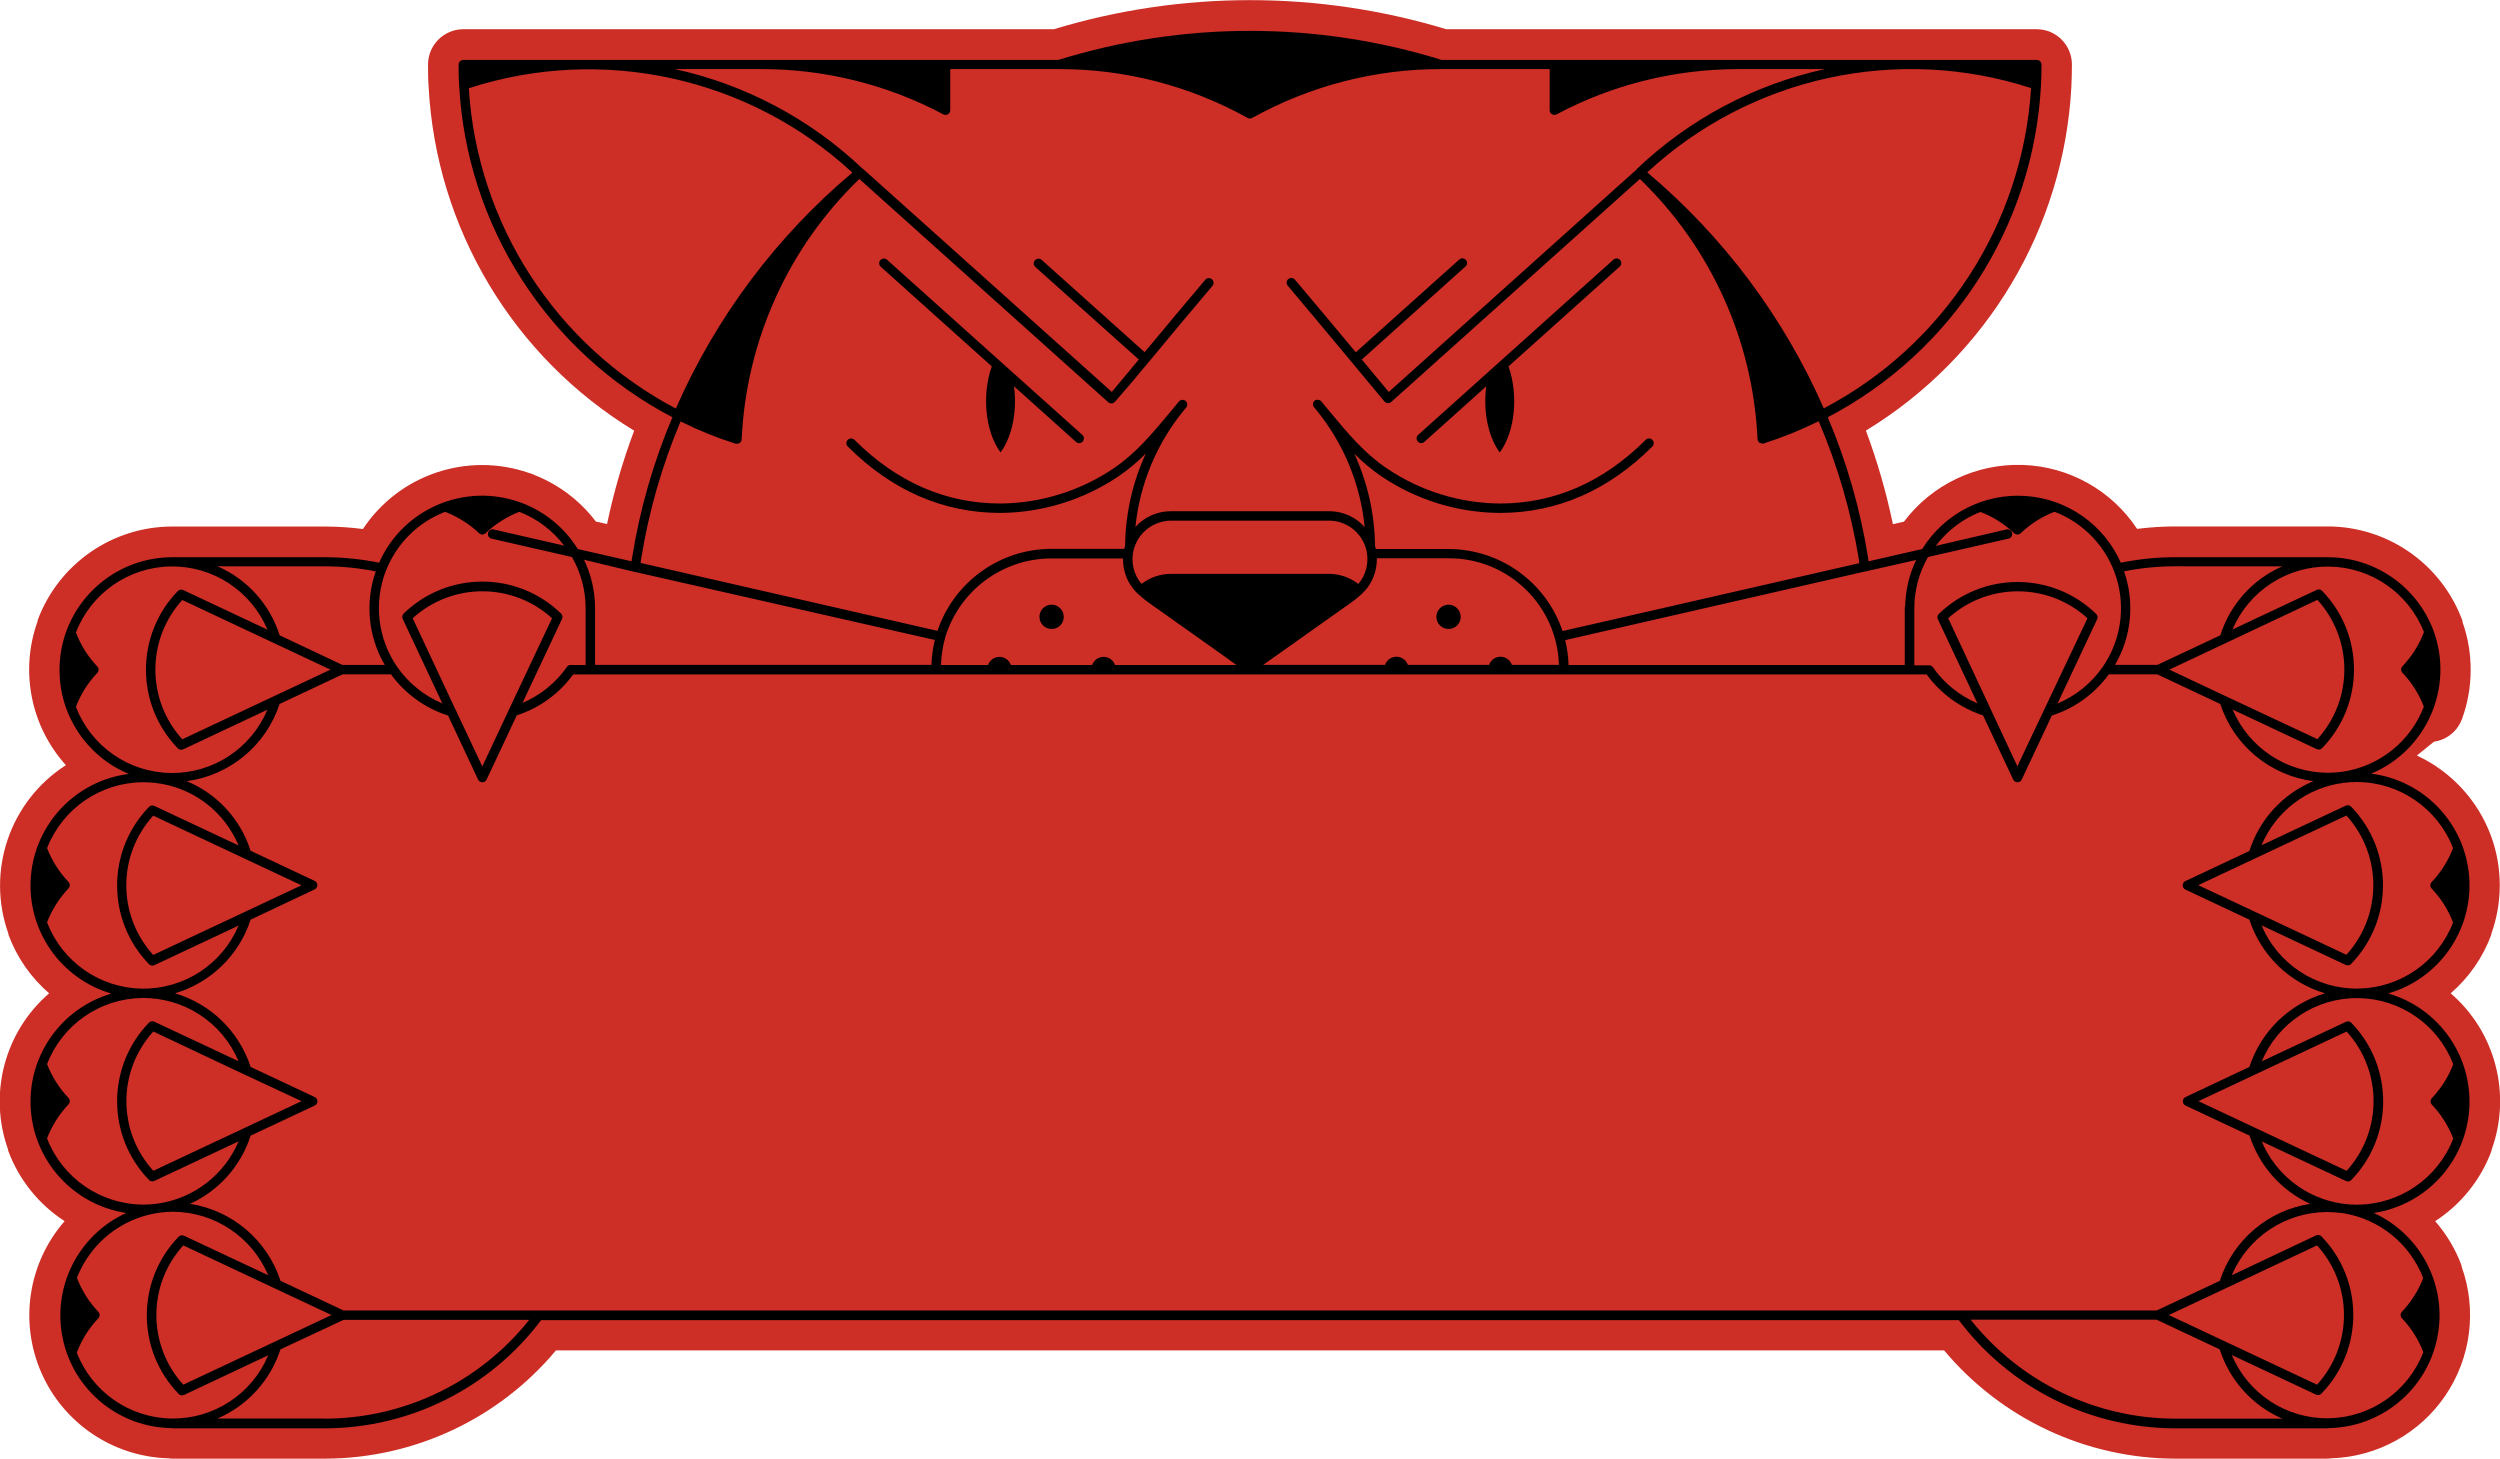
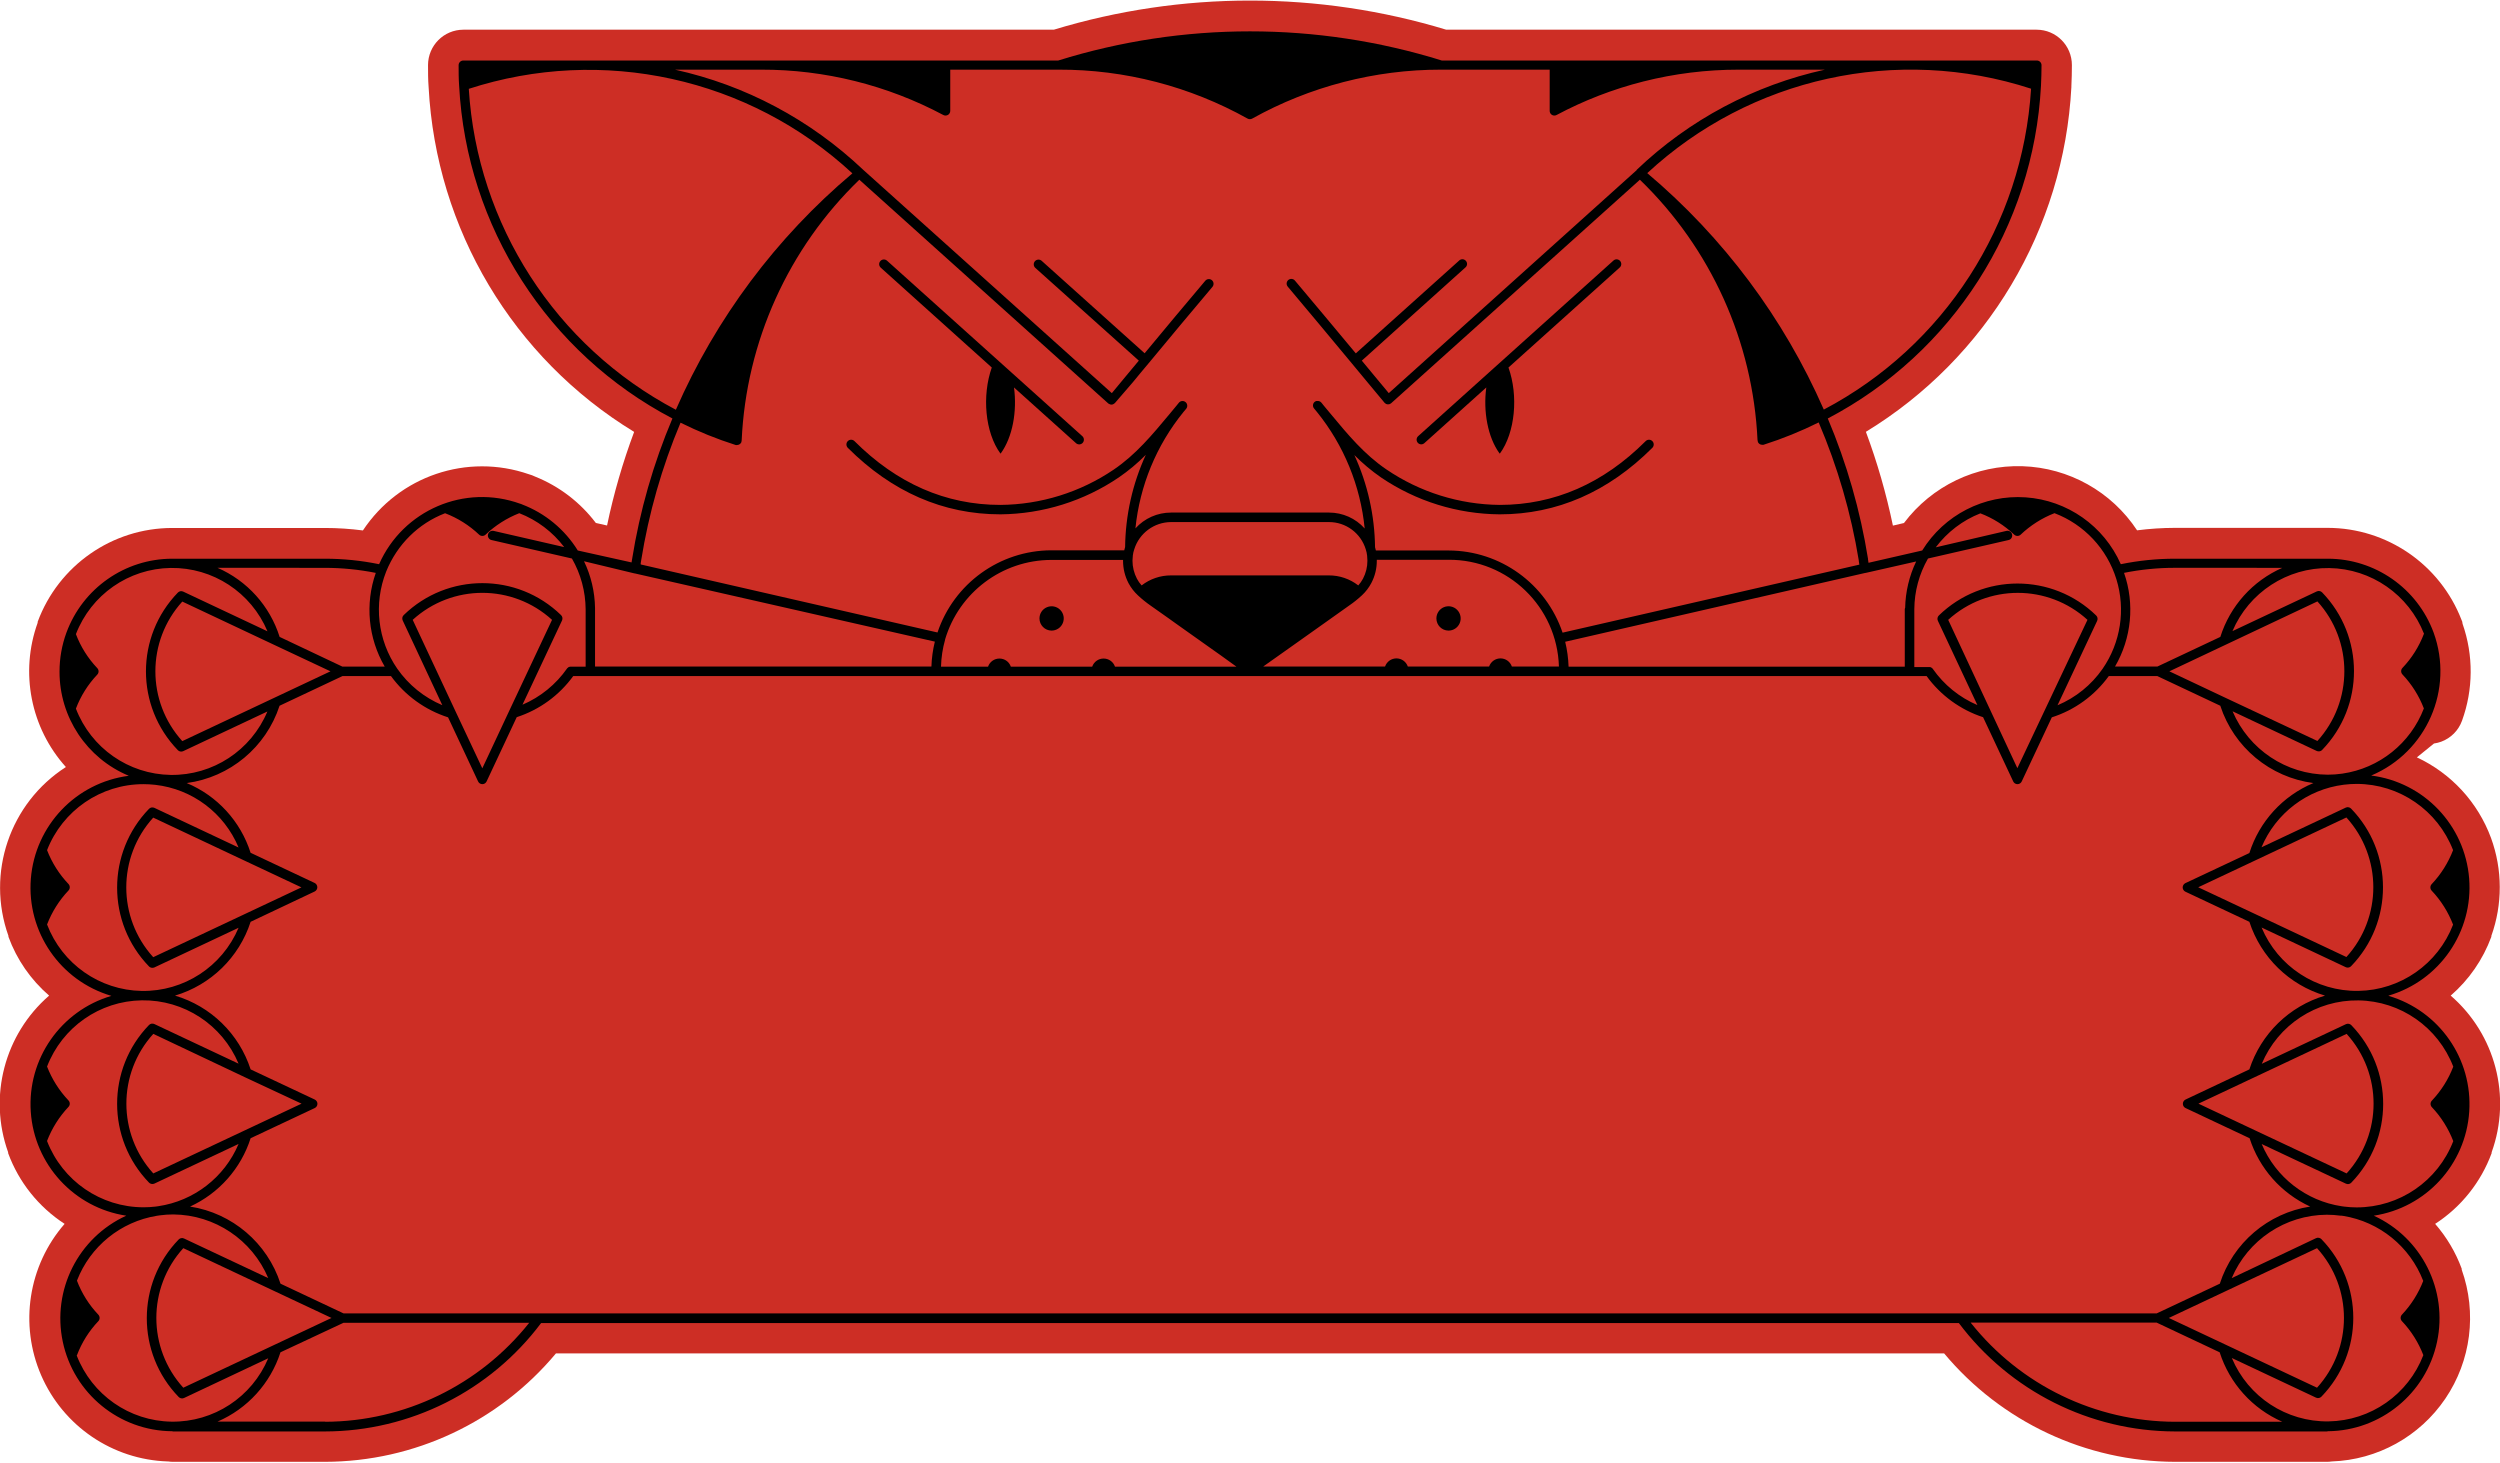
- <svg xmlns="http://www.w3.org/2000/svg" id="Capa_1" data-name="Capa 1" viewBox="0 0 531.26 309.97">
-   <defs>
-     <style>.cls-1{fill:#cd2e25;}</style>
-   </defs>
-   <path class="cls-1" d="M35.75,309.89a7.17,7.17,0,0,0,1,.08H69.07a64.17,64.17,0,0,0,49.07-23h295a64.23,64.23,0,0,0,49.08,23h32.27a7.17,7.17,0,0,0,1-.08,30.44,30.44,0,0,0,27.63-40.68s0-.08,0-.13l0-.07a30.46,30.46,0,0,0-5.64-9.51,30.39,30.39,0,0,0,12-15l0-.09,0-.09a30.31,30.31,0,0,0-8.7-33.24,30.31,30.31,0,0,0,8.64-12.48l0-.09,0-.09a30.51,30.51,0,0,0-.06-20.76,30.55,30.55,0,0,0-15.77-17.11l3.64-2.94a8.35,8.35,0,0,0,1.53-.38,7.46,7.46,0,0,0,4.43-4.45l0,0a30.55,30.55,0,0,0,.12-20.55.78.78,0,0,0,0-.14.88.88,0,0,0-.05-.15l0-.1c0-.07-.06-.13-.08-.2l-.09-.22a30.55,30.55,0,0,0-28.43-19.55H462.19a65.67,65.67,0,0,0-8.05.52,30.35,30.35,0,0,0-49.54-1.54l-2.35.54a136.36,136.36,0,0,0-5.74-19.89,91.22,91.22,0,0,0,43.67-73.11,1.41,1.41,0,0,0,0-.2h0c.07-1.55.11-3,.11-4.48a7.5,7.5,0,0,0-7.5-7.5H307.33a143.74,143.74,0,0,0-83.39,0H98.46a7.51,7.51,0,0,0-7.5,7.5c0,1.51,0,3.09.12,4.7a91.21,91.21,0,0,0,43.68,73.11A135.31,135.31,0,0,0,129,111.37l-2.38-.54A30.3,30.3,0,0,0,113.72,101a7.82,7.82,0,0,0-1.35-.51,30.39,30.39,0,0,0-35.25,11.93,63.76,63.76,0,0,0-8.05-.53H36.6A30.53,30.53,0,0,0,8,131.8l0,.07L8,132a30.31,30.31,0,0,0,6,30.6A30.4,30.4,0,0,0,1.79,198.42l0,.09,0,.09a30.24,30.24,0,0,0,8.65,12.48,30.37,30.37,0,0,0-8.71,33.24l0,.09,0,.09a30.42,30.42,0,0,0,12,15,30.41,30.41,0,0,0,21.92,50.39Z" />
-   <path d="M307.8,133.66a2.58,2.58,0,1,0-2.56-2.58A2.58,2.58,0,0,0,307.8,133.66Z" />
-   <path d="M223.46,133.66a2.58,2.58,0,1,0-2.57-2.58A2.58,2.58,0,0,0,223.46,133.66Z" />
-   <path d="M302,94.16a1,1,0,0,0,.67-.25l13.17-11.82c-.68,5.07.3,10.54,2.82,14h.09c3.24-4.46,3.94-12.25,1.81-18.23l23.56-21.14a1,1,0,1,0-1.33-1.48L301.36,92.42a1,1,0,0,0-.07,1.41A1,1,0,0,0,302,94.16Z" />
-   <path d="M210.76,77.86c-2.12,6-1.43,13.77,1.82,18.23h.08c2.52-3.46,3.5-8.93,2.82-14l13.18,11.82A1,1,0,0,0,230,92.42L188.54,55.24a1,1,0,1,0-1.34,1.48Z" />
-   <path d="M507.59,211.08a23.92,23.92,0,0,0-3.7-46.68,24,24,0,0,0,13.26-30.33h0s0,0,0,0h0a24,24,0,0,0-22.48-15.66H462.19a57.63,57.63,0,0,0-11.51,1.17,23.91,23.91,0,0,0-42.2-2.91l-11.41,2.61-.11-.74,0-.11a128.46,128.46,0,0,0-8.55-29.76,84.71,84.71,0,0,0,45.31-70.56c.07-1.53.11-3,.11-4.37a1,1,0,0,0-1-1H306.38a137.44,137.44,0,0,0-81.5,0H98.46a1,1,0,0,0-1,1c0,1.41,0,2.88.11,4.37a84.7,84.7,0,0,0,45.32,70.56,128.67,128.67,0,0,0-8.57,29.86l-.11.67a.22.22,0,0,1,0,.08l-11.43-2.61a24,24,0,0,0-11.88-9.79,1,1,0,0,0-.34-.12,23.92,23.92,0,0,0-30,12.82,57.63,57.63,0,0,0-11.51-1.17H36.6a24,24,0,0,0-22.49,15.7,23.74,23.74,0,0,0-1.46,8.25,23.88,23.88,0,0,0,14.72,22.1,23.92,23.92,0,0,0-3.7,46.68,23.93,23.93,0,0,0,3.16,46.62,23.94,23.94,0,0,0,9.71,45.72,1,1,0,0,0,.25.05H69.07a57.63,57.63,0,0,0,45.92-23H416.26a57.68,57.68,0,0,0,45.93,23h32.27a1,1,0,0,0,.25-.05,23.95,23.95,0,0,0,9.73-45.72,23.93,23.93,0,0,0,3.15-46.62Zm13.7-30.85a21.88,21.88,0,0,1-4.55,7.21,1,1,0,0,0,0,1.38,22,22,0,0,1,4.55,7.21,21.94,21.94,0,0,1-40.7.61l17.88,8.41a1.11,1.11,0,0,0,.43.09,1,1,0,0,0,.72-.3,24,24,0,0,0,0-33.42,1,1,0,0,0-1.15-.21l-17.89,8.41a21.94,21.94,0,0,1,17.49-13.27,22.4,22.4,0,0,1,2.74-.17A22,22,0,0,1,521.29,180.23Zm-42,59.47h0L467.18,234l31.49-14.8a22,22,0,0,1,0,29.6Zm-14.84-6.58a1,1,0,0,0,0,1.82l13.6,6.39a24,24,0,0,0,12.87,14.49,24.06,24.06,0,0,0-19.2,16.36l-13.41,6.3H73l-13.39-6.3a24.12,24.12,0,0,0-19.22-16.36,24,24,0,0,0,12.87-14.49l13.61-6.39a1,1,0,0,0,0-1.82l-13.61-6.39a24.1,24.1,0,0,0-16.07-15.65,24.1,24.1,0,0,0,16.07-15.65L66.86,189a1,1,0,0,0,.57-.91,1,1,0,0,0-.57-.9l-13.61-6.4A23.83,23.83,0,0,0,39.68,166,24.14,24.14,0,0,0,59.41,149.6l13.39-6.3H83.08a24.13,24.13,0,0,0,12.14,8.76l6.37,13.59a1,1,0,0,0,1.82,0l6.4-13.63a24,24,0,0,0,12-8.71h287.6a24.11,24.11,0,0,0,12,8.72l6.4,13.62a1,1,0,0,0,1.82,0l6.39-13.59a24,24,0,0,0,12.11-8.76h10.29l13.4,6.3A24.1,24.1,0,0,0,491.6,166,23.94,23.94,0,0,0,478,180.84l-13.6,6.39a1,1,0,0,0-.57.9,1,1,0,0,0,.58.91L478,195.43a24.13,24.13,0,0,0,16.08,15.65A24.13,24.13,0,0,0,478,226.73Zm8.5,52-12.07-5.67,31.5-14.8a22,22,0,0,1,0,29.6Zm-434,9.13a22,22,0,0,1,0-29.6l19.44,9.14h0l12.06,5.66ZM52,228.37,64.08,234l-31.5,14.8a22,22,0,0,1,0-29.6Zm0-45.9h0l12.06,5.66-31.5,14.8a22,22,0,0,1,0-29.6Zm6-45.91h0l12.23,5.74L38.74,157.1a22,22,0,0,1,0-29.6Zm50.16,14.23-5.67,12.08-5.65-12a.75.75,0,0,0-.07-.12L87.7,131.38a22,22,0,0,1,29.61,0Zm92.67-15.23a23.6,23.6,0,0,1,22.55-16.89h15.27c0,.06,0,.13,0,.19a10.21,10.21,0,0,0,1.17,4.75,10,10,0,0,0,2,2.59,24.12,24.12,0,0,0,2.74,2.19l3.78,2.67,1.58,1.13c2.23,1.57,4.45,3.14,6.68,4.73l2.61,1.85.12.08,3.41,2.46H236.94a2.56,2.56,0,0,0-4.84,0H214.81a2.56,2.56,0,0,0-4.84,0h-10A23.61,23.61,0,0,1,200.84,135.56Zm48-24.92h33.57a8.16,8.16,0,0,1,7.83,5.78,6.87,6.87,0,0,1,.29,1.34,0,0,0,0,0,0,0c0,.35.06.71.06,1.07a8.12,8.12,0,0,1-.94,3.82,7.26,7.26,0,0,1-1,1.43,10.16,10.16,0,0,0-6.25-2.13H248.85a10.16,10.16,0,0,0-6.25,2.13,7,7,0,0,1-1-1.43,8.24,8.24,0,0,1-.94-3.82,7.67,7.67,0,0,1,.07-1s0,0,0-.06a6.14,6.14,0,0,1,.3-1.35A8.23,8.23,0,0,1,248.85,110.64Zm59,8a23.35,23.35,0,0,1,23.45,22.64h-10a2.56,2.56,0,0,0-4.84,0H299.17a2.56,2.56,0,0,0-4.84,0H268.44c.12-.09.24-.18.37-.26,1.7-1.22,3.41-2.42,5.13-3.63l.72-.51,6.66-4.72,5.36-3.8a23.06,23.06,0,0,0,2.73-2.18,9.73,9.73,0,0,0,2-2.6,10.09,10.09,0,0,0,1.17-4.75v-.19Zm120.87,44.2L414,131.38a22,22,0,0,1,29.6,0Zm63.76-35.37a22,22,0,0,1,0,29.6L473.09,148h0L461,142.3Zm-13.27,66.29-12.06-5.66,31.49-14.8a22,22,0,0,1,0,29.6Zm35.89-59.39a21.66,21.66,0,0,1-4.55,7.21,1,1,0,0,0,0,1.38,22,22,0,0,1,4.55,7.21A21.91,21.91,0,0,1,497.76,164a21.68,21.68,0,0,1-3.11.22,22.1,22.1,0,0,1-20.22-13.44l17.88,8.41a1.11,1.11,0,0,0,.43.09,1,1,0,0,0,.72-.3,24,24,0,0,0,0-33.42,1,1,0,0,0-1.14-.21l-17.91,8.42a22,22,0,0,1,40.72.6ZM485,120.35A23.85,23.85,0,0,0,471.83,135l-13.38,6.29h-9a23.87,23.87,0,0,0,1.92-19.88,55.58,55.58,0,0,1,10.78-1.07Zm-64.18-11.57a21.62,21.62,0,0,1,7.2,4.53,1,1,0,0,0,1.38,0,22.11,22.11,0,0,1,7.19-4.56,21.95,21.95,0,0,1,10.23,33l0,0a22,22,0,0,1-9.59,7.75l8.42-17.9a1,1,0,0,0-.21-1.15,24,24,0,0,0-33.42,0,1,1,0,0,0-.21,1.15l8.4,17.86a22.2,22.2,0,0,1-9.49-7.7s0,0-.06-.06a.67.67,0,0,0-.15-.14.65.65,0,0,0-.15-.1l-.18-.07a.65.65,0,0,0-.19,0l-.09,0H406.8V129.44a1.42,1.42,0,0,0,0-.2v-.12a21.91,21.91,0,0,1,2.91-10.75l17.11-3.91a1,1,0,0,0,.76-1.2,1,1,0,0,0-1.2-.75L411.36,116A21.93,21.93,0,0,1,420.86,108.78Zm-16,20.09a1,1,0,0,0-.05.25v12.19H333.33a26.11,26.11,0,0,0-.72-5.28l63.77-14.6h.07L407.19,119A24,24,0,0,0,404.85,128.87Zm-17.26-42.1a138.09,138.09,0,0,0-37.51-50.14,82.54,82.54,0,0,1,81.56-17.91A82.69,82.69,0,0,1,387.59,86.77Zm-288-68a82.56,82.56,0,0,1,81.57,17.91,137.92,137.92,0,0,0-37.51,50.14A82.71,82.71,0,0,1,99.62,18.72Zm36.57,100.75.11-.68a126.84,126.84,0,0,1,8.38-29.28,81.59,81.59,0,0,0,11.72,4.74.79.79,0,0,0,.3,0,1,1,0,0,0,.91-.62l0,0s0,0,0-.05a.19.19,0,0,0,0-.08.6.6,0,0,0,.06-.23,82.07,82.07,0,0,1,25-55.29l52.92,47.47a0,0,0,0,1,0,0h0a.78.78,0,0,0,.2.11.33.33,0,0,0,.1.06,1,1,0,0,0,.34.06h0a1,1,0,0,0,.41-.09,1.25,1.25,0,0,0,.12-.08.89.89,0,0,0,.22-.16,0,0,0,0,1,0,0,0,0,0,0,0,0,0L240.72,81c1-1.24,2.17-2.61,3.38-4.06h0c4.38-5.28,9.64-11.58,13.55-16.19a1,1,0,0,0-1.53-1.29c-3.71,4.37-8.64,10.28-12.88,15.38L221.37,55.24A1,1,0,1,0,220,56.72L242,76.4l-2.79,3.35-2.94,3.54L183.42,35.91a.64.64,0,0,0-.14-.08,84.12,84.12,0,0,0-39.85-21.15h18.32a82.21,82.21,0,0,1,38.71,9.62,1,1,0,0,0,.47.12,1.07,1.07,0,0,0,.52-.14,1,1,0,0,0,.48-.86V14.68H225a82.11,82.11,0,0,1,40.11,10.38,1,1,0,0,0,.5.13,1,1,0,0,0,.49-.13,82.54,82.54,0,0,1,40.1-10.38h23.11v8.74a1,1,0,0,0,1,1,1,1,0,0,0,.47-.12,81.84,81.84,0,0,1,18.44-7.11,83,83,0,0,1,20.27-2.51h18.32a84.06,84.06,0,0,0-40,21.25l0,0h0a0,0,0,0,1,0,0l0,0,0,.06L295.12,83.29l-2.95-3.54-2.78-3.35,21.93-19.68A1,1,0,1,0,310,55.24L288.11,74.86c-4.25-5.1-9.18-11-12.89-15.38a1,1,0,1,0-1.52,1.29c3.9,4.61,9.16,10.92,13.55,16.19h0c1.21,1.45,2.35,2.82,3.37,4.06l3.61,4.33h0s0,0,0,0a1.06,1.06,0,0,0,.21.16,1.25,1.25,0,0,1,.12.08,1,1,0,0,0,.41.09h0a1,1,0,0,0,.34-.06.6.6,0,0,0,.11-.06.93.93,0,0,0,.19-.11h0l52.87-47.42a82,82,0,0,1,25,55.24.86.86,0,0,0,.06.23.19.19,0,0,0,0,.08s0,0,0,.05l0,0a1,1,0,0,0,.91.62.79.79,0,0,0,.3,0,83.42,83.42,0,0,0,11.73-4.74A126.35,126.35,0,0,1,395,118.79l0,.1.12.78L332.05,134.1a25.62,25.62,0,0,0-24.17-17.43h-15.5q-.08-.35-.18-.69a48.3,48.3,0,0,0-4.39-19.55,39.76,39.76,0,0,0,5.69,4.76A45.57,45.57,0,0,0,318.69,109c12.15,0,23.06-4.75,32.44-14.11a1,1,0,0,0-1.42-1.42c-9,9-19.42,13.53-31,13.53a43.55,43.55,0,0,1-24.07-7.51c-4.7-3.18-8.17-7.35-11.85-11.77l-1.4-1.68,0,0c-.15-.2-.32-.4-.48-.6l-.11-.13a1,1,0,0,0-.71-.35,1,1,0,0,0-.29,0h-.06a1,1,0,0,0-.39.2,1,1,0,0,0-.09,1.41c.2.23.4.46.59.71h0A46.49,46.49,0,0,1,290,112a10.13,10.13,0,0,0-7.57-3.37H248.85a10.17,10.17,0,0,0-7.57,3.35,46.52,46.52,0,0,1,10.19-24.66h0c.18-.23.38-.46.58-.69a1,1,0,0,0-.09-1.41,1,1,0,0,0-.73-.25,1,1,0,0,0-.7.34c-.23.27-.45.53-.61.75h0l-1.38,1.66c-3.69,4.43-7.18,8.62-11.88,11.8A43.55,43.55,0,0,1,212.58,107c-11.6,0-22-4.55-31-13.53a1,1,0,1,0-1.42,1.42c9.38,9.36,20.29,14.11,32.44,14.11a45.57,45.57,0,0,0,25.19-7.85,39.91,39.91,0,0,0,5.7-4.77,48.19,48.19,0,0,0-4.4,19.56c-.07.22-.13.45-.19.69H223.39a25.6,25.6,0,0,0-24.17,17.43l-63.07-14.43A1.42,1.42,0,0,1,136.19,119.47Zm-1.34,2h.05L198.66,136a25.62,25.62,0,0,0-.73,5.28H126.45V129.12a1,1,0,0,0,0-.25,23.89,23.89,0,0,0-2.34-9.92ZM94.58,108.77a21.77,21.77,0,0,1,7.23,4.54,1,1,0,0,0,1.38,0,22,22,0,0,1,7.16-4.55,21.93,21.93,0,0,1,9.54,7.19l-15-3.44a1,1,0,0,0-1.19.75,1,1,0,0,0,.75,1.2l17.09,3.91a21.88,21.88,0,0,1,2.91,10.75v.12a1.42,1.42,0,0,0,0,.2v11.87h-3.12l-.09,0a.65.65,0,0,0-.19,0l-.18.07a.65.65,0,0,0-.15.1.67.67,0,0,0-.15.14l-.06.06a22.12,22.12,0,0,1-9.48,7.7l8.4-17.86a1,1,0,0,0-.21-1.15,24,24,0,0,0-33.43,0,1,1,0,0,0-.21,1.15L94,149.48a22.14,22.14,0,0,1-9.59-7.75,22,22,0,0,1-2.35-20.59.67.67,0,0,0,.06-.12A21.91,21.91,0,0,1,94.58,108.77ZM69.07,120.35a55.66,55.66,0,0,1,10.78,1.07,23.8,23.8,0,0,0,1.91,19.88h-9L59.42,135a23.81,23.81,0,0,0-13.2-14.66ZM16.13,150.21A21.61,21.61,0,0,1,20.67,143a1,1,0,0,0,0-1.38,21.63,21.63,0,0,1-4.54-7.21,21.95,21.95,0,0,1,40.71-.6l-17.9-8.42a1,1,0,0,0-1.15.21,24,24,0,0,0,0,33.42,1,1,0,0,0,.72.3,1.07,1.07,0,0,0,.43-.09l17.88-8.41a21.93,21.93,0,0,1-40.69-.6ZM10,196a22,22,0,0,1,4.55-7.21,1,1,0,0,0,0-1.38A21.88,21.88,0,0,1,10,180.23a22,22,0,0,1,20.48-14,22.71,22.71,0,0,1,2.5.14,21.85,21.85,0,0,1,17.72,13.3l-17.89-8.41a1,1,0,0,0-1.15.21,24,24,0,0,0,0,33.42,1,1,0,0,0,.72.3,1.07,1.07,0,0,0,.43-.09l17.89-8.41A21.94,21.94,0,0,1,10,196Zm0,45.9a22,22,0,0,1,4.55-7.21,1,1,0,0,0,0-1.38A21.88,21.88,0,0,1,10,226.13a21.94,21.94,0,0,1,40.7-.61l-17.89-8.4a1,1,0,0,0-1.15.2,24,24,0,0,0,0,33.42,1,1,0,0,0,.72.3,1.07,1.07,0,0,0,.43-.09l17.89-8.41a22,22,0,0,1-17.08,13.21l-.56.08a21.2,21.2,0,0,1-2.58.15A22,22,0,0,1,10,241.93Zm6.35,45.46a21.67,21.67,0,0,1,4.54-7.22,1,1,0,0,0,0-1.38,21.51,21.51,0,0,1-4.54-7.22,22,22,0,0,1,17-13.76,4.77,4.77,0,0,0,.6-.09,21.54,21.54,0,0,1,2.88-.19A22.1,22.1,0,0,1,57,271l-17.89-8.4a1,1,0,0,0-1.14.2,24,24,0,0,0,0,33.42,1,1,0,0,0,1.14.21L57,288a21.94,21.94,0,0,1-40.7-.6Zm52.75,14.08H46.22a24.05,24.05,0,0,0,13.38-14.7L73,280.48h39.46A55.63,55.63,0,0,1,69.07,301.47Zm349.73-21h39.46l13.4,6.3A24.06,24.06,0,0,0,485,301.47H462.19A55.68,55.68,0,0,1,418.8,280.48Zm96.14-8.9a22,22,0,0,1-4.55,7.21,1,1,0,0,0,0,1.38,22,22,0,0,1,4.55,7.21,21.94,21.94,0,0,1-40.7.61l17.9,8.41a1,1,0,0,0,1.14-.21,24,24,0,0,0,0-33.42,1,1,0,0,0-1.14-.2L474.25,271a22.1,22.1,0,0,1,20.21-13.44,21.22,21.22,0,0,1,2.93.2l.2,0,.37.05A22,22,0,0,1,514.94,271.58ZM500.81,256a20.1,20.1,0,0,1-2.61-.16h0l-.58-.08h0a22,22,0,0,1-17-13.2l17.9,8.41a1,1,0,0,0,1.14-.21,24,24,0,0,0,0-33.42,1,1,0,0,0-1.14-.2l-17.89,8.4a21.94,21.94,0,0,1,40.7.61,21.88,21.88,0,0,1-4.55,7.21,1,1,0,0,0,0,1.38,22,22,0,0,1,4.55,7.21A22,22,0,0,1,500.81,256Z" />
+ <svg xmlns="http://www.w3.org/2000/svg" width="px" height="px" viewBox="0 0 265 155" version="1.1">
+   <g id="surface1">
+     <path style=" stroke:none;fill-rule:nonzero;fill:rgb(80.392%,18.039%,14.51%);fill-opacity:1;" d="M 17.832 154.914 C 17.996 154.941 18.164 154.953 18.332 154.953 L 34.453 154.953 C 43.906 154.934 52.867 150.727 58.93 143.461 L 206.078 143.461 C 212.148 150.723 221.109 154.93 230.562 154.953 L 246.66 154.953 C 246.824 154.953 246.992 154.941 247.156 154.914 C 252.004 154.75 256.48 152.277 259.203 148.258 C 261.93 144.238 262.574 139.16 260.941 134.586 C 260.941 134.586 260.941 134.543 260.941 134.52 L 260.941 134.484 C 260.301 132.742 259.344 131.133 258.125 129.73 C 260.879 127.949 262.977 125.316 264.113 122.234 L 264.113 122.145 C 266.242 116.242 264.516 109.637 259.773 105.535 C 261.715 103.855 263.195 101.707 264.082 99.297 L 264.082 99.207 C 265.281 95.852 265.273 92.18 264.051 88.832 C 262.66 85.055 259.832 81.98 256.188 80.281 L 258 78.812 C 258.262 78.773 258.516 78.711 258.766 78.621 C 259.793 78.242 260.602 77.43 260.973 76.398 C 262.176 73.086 262.199 69.457 261.035 66.129 C 261.027 66.031 261.02 66.008 261.008 65.984 L 261.008 65.934 C 261.008 65.898 260.98 65.867 260.969 65.832 L 260.926 65.723 C 258.66 59.848 253.031 55.969 246.742 55.953 L 230.547 55.953 C 229.203 55.957 227.863 56.043 226.531 56.215 C 223.82 52.105 219.289 49.574 214.375 49.418 C 209.461 49.266 204.781 51.512 201.82 55.441 L 200.648 55.715 C 199.945 52.332 198.988 49.008 197.785 45.773 C 210.621 37.945 218.773 24.273 219.566 9.234 C 219.57 9.203 219.57 9.168 219.566 9.137 C 219.602 8.363 219.621 7.637 219.621 6.898 C 219.621 4.828 217.949 3.148 215.883 3.148 L 153.301 3.148 C 139.738 -0.969 125.266 -0.969 111.703 3.148 L 49.113 3.148 C 47.047 3.152 45.375 4.828 45.371 6.898 C 45.371 7.652 45.371 8.441 45.434 9.246 C 46.227 24.281 54.379 37.957 67.219 45.781 C 66.012 49.012 65.051 52.328 64.348 55.703 L 63.16 55.434 C 61.5 53.242 59.277 51.543 56.727 50.52 C 56.508 50.414 56.285 50.328 56.051 50.266 C 49.52 48.004 42.289 50.457 38.469 56.227 C 37.137 56.055 35.797 55.965 34.453 55.965 L 18.258 55.965 C 11.895 55.969 6.203 59.938 3.992 65.914 L 3.992 66.012 C 2.094 71.273 3.246 77.152 6.984 81.305 C 1.043 85.125 -1.484 92.547 0.895 99.207 L 0.895 99.297 C 1.777 101.711 3.262 103.855 5.207 105.535 C 0.473 109.641 -1.254 116.242 0.863 122.145 L 0.863 122.234 C 1.996 125.316 4.098 127.945 6.848 129.73 C 2.996 134.156 2.031 140.406 4.367 145.789 C 6.703 151.172 11.926 154.723 17.781 154.914 Z M 17.832 154.914 " />
+     <path style=" stroke:none;fill-rule:nonzero;fill:rgb(0%,0%,0%);fill-opacity:1;" d="M 153.535 66.844 C 154.055 66.848 154.527 66.535 154.73 66.055 C 154.934 65.57 154.824 65.016 154.457 64.645 C 154.09 64.273 153.535 64.164 153.055 64.359 C 152.574 64.559 152.258 65.031 152.258 65.555 C 152.258 66.262 152.828 66.836 153.535 66.844 Z M 153.535 66.844 " />
+     <path style=" stroke:none;fill-rule:nonzero;fill:rgb(0%,0%,0%);fill-opacity:1;" d="M 111.465 66.844 C 111.984 66.844 112.457 66.531 112.656 66.051 C 112.859 65.57 112.75 65.012 112.383 64.645 C 112.016 64.273 111.461 64.164 110.98 64.363 C 110.496 64.562 110.184 65.031 110.184 65.555 C 110.184 66.262 110.758 66.84 111.465 66.844 Z M 111.465 66.844 " />
+     <path style=" stroke:none;fill-rule:nonzero;fill:rgb(0%,0%,0%);fill-opacity:1;" d="M 150.641 47.102 C 150.766 47.102 150.883 47.059 150.977 46.977 L 157.547 41.07 C 157.207 43.605 157.695 46.336 158.953 48.066 L 158.996 48.066 C 160.613 45.84 160.961 41.945 159.898 38.957 L 171.652 28.391 C 171.805 28.277 171.883 28.09 171.848 27.902 C 171.816 27.715 171.68 27.562 171.496 27.508 C 171.312 27.453 171.117 27.512 170.988 27.652 L 150.324 46.234 C 150.121 46.418 150.105 46.734 150.289 46.938 C 150.379 47.039 150.508 47.098 150.641 47.102 Z M 150.641 47.102 " />
+     <path style=" stroke:none;fill-rule:nonzero;fill:rgb(0%,0%,0%);fill-opacity:1;" d="M 105.129 38.957 C 104.074 41.953 104.418 45.84 106.039 48.066 L 106.078 48.066 C 107.336 46.336 107.824 43.605 107.484 41.07 L 114.059 46.977 C 114.266 47.164 114.582 47.145 114.766 46.941 C 114.949 46.734 114.934 46.418 114.727 46.234 L 94.047 27.652 C 93.918 27.52 93.723 27.469 93.547 27.523 C 93.371 27.578 93.234 27.723 93.199 27.906 C 93.164 28.09 93.234 28.273 93.379 28.391 Z M 105.129 38.957 " />
+     <path style=" stroke:none;fill-rule:nonzero;fill:rgb(0%,0%,0%);fill-opacity:1;" d="M 253.191 105.535 C 258.613 103.941 262.176 98.758 261.73 93.117 C 261.281 87.477 256.949 82.922 251.348 82.207 C 257.234 79.727 260.145 73.059 257.961 67.047 C 256.223 62.348 251.75 59.227 246.75 59.223 L 230.547 59.223 C 228.617 59.223 226.695 59.418 224.805 59.805 C 223.016 55.75 219.133 53.023 214.719 52.719 C 210.305 52.414 206.082 54.582 203.754 58.352 L 198.062 59.656 L 198.008 59.285 L 198.008 59.23 C 197.191 54.121 195.758 49.125 193.746 44.359 C 206.965 37.426 215.555 24.023 216.344 9.098 C 216.379 8.332 216.402 7.598 216.402 6.91 C 216.402 6.637 216.176 6.414 215.902 6.414 L 152.828 6.414 C 139.586 2.293 125.414 2.293 112.172 6.414 L 49.113 6.414 C 48.836 6.414 48.613 6.637 48.613 6.91 C 48.613 7.617 48.613 8.352 48.668 9.098 C 49.461 24.023 58.055 37.43 71.277 44.359 C 69.254 49.141 67.82 54.152 67 59.281 L 66.945 59.617 L 61.246 58.352 C 59.859 56.113 57.777 54.395 55.32 53.461 C 55.266 53.43 55.207 53.41 55.148 53.398 C 49.254 51.266 42.719 54.066 40.184 59.805 C 38.297 59.418 36.371 59.223 34.441 59.223 L 18.258 59.223 C 13.246 59.227 8.77 62.359 7.039 67.066 C 6.555 68.387 6.309 69.785 6.309 71.191 C 6.301 76.023 9.199 80.383 13.652 82.234 C 8.051 82.953 3.719 87.508 3.27 93.148 C 2.824 98.789 6.387 103.973 11.809 105.562 C 6.438 107.145 2.883 112.25 3.262 117.848 C 3.641 123.441 7.848 128.023 13.383 128.863 C 8.289 131.191 5.496 136.746 6.656 142.234 C 7.82 147.719 12.629 151.66 18.227 151.711 C 18.266 151.727 18.309 151.734 18.352 151.734 L 34.453 151.734 C 43.465 151.715 51.945 147.457 57.359 140.242 L 207.637 140.242 C 213.055 147.457 221.535 151.711 230.547 151.734 L 246.645 151.734 C 246.688 151.734 246.727 151.727 246.77 151.711 C 252.359 151.652 257.164 147.715 258.328 142.234 C 259.492 136.754 256.707 131.199 251.621 128.863 C 257.156 128.02 261.363 123.441 261.738 117.844 C 262.117 112.25 258.562 107.145 253.191 105.562 Z M 260.027 90.117 C 259.512 91.453 258.742 92.68 257.758 93.719 C 257.574 93.914 257.574 94.215 257.758 94.41 C 258.742 95.449 259.512 96.676 260.027 98.012 C 258.422 102.188 254.445 104.965 249.98 105.035 C 245.512 105.102 241.453 102.441 239.727 98.316 L 248.645 102.52 C 248.711 102.551 248.785 102.566 248.859 102.566 C 248.992 102.566 249.121 102.512 249.219 102.414 C 253.723 97.762 253.723 90.367 249.219 85.715 C 249.07 85.559 248.836 85.516 248.645 85.609 L 239.719 89.812 C 241.234 86.199 244.562 83.668 248.445 83.18 C 248.898 83.125 249.355 83.094 249.812 83.094 C 254.336 83.102 258.391 85.891 260.027 90.117 Z M 239.078 119.836 L 233.035 116.988 L 248.742 109.59 C 252.551 113.785 252.551 120.191 248.742 124.383 Z M 231.676 116.547 C 231.496 116.629 231.383 116.809 231.383 117.004 C 231.383 117.199 231.496 117.375 231.676 117.457 L 238.457 120.652 C 239.488 123.863 241.816 126.492 244.879 127.895 C 240.402 128.59 236.695 131.75 235.301 136.07 L 228.613 139.219 L 36.414 139.219 L 29.734 136.07 C 28.332 131.754 24.625 128.59 20.148 127.895 C 23.207 126.492 25.539 123.863 26.566 120.652 L 33.355 117.457 C 33.535 117.375 33.648 117.199 33.648 117.004 C 33.648 116.809 33.535 116.629 33.355 116.547 L 26.566 113.355 C 25.344 109.586 22.344 106.66 18.551 105.535 C 22.344 104.406 25.344 101.484 26.566 97.711 L 33.352 94.5 C 33.527 94.414 33.637 94.238 33.637 94.043 C 33.633 93.852 33.523 93.676 33.352 93.594 L 26.562 90.395 C 25.5 87.055 23.023 84.352 19.793 83.004 C 24.371 82.391 28.195 79.207 29.633 74.809 L 36.312 71.66 L 41.441 71.66 C 42.945 73.727 45.066 75.258 47.496 76.039 L 50.676 82.828 C 50.754 83.008 50.934 83.121 51.129 83.121 C 51.324 83.121 51.5 83.008 51.582 82.828 L 54.773 76.02 C 57.18 75.238 59.273 73.715 60.762 71.664 L 204.219 71.664 C 205.707 73.711 207.801 75.238 210.207 76.023 L 213.398 82.828 C 213.48 83.008 213.656 83.121 213.852 83.121 C 214.047 83.121 214.223 83.008 214.305 82.828 L 217.492 76.039 C 219.922 75.262 222.035 73.727 223.535 71.66 L 228.668 71.66 L 235.352 74.809 C 236.789 79.215 240.629 82.402 245.219 83.004 C 241.977 84.359 239.496 87.07 238.434 90.422 L 231.648 93.613 C 231.477 93.699 231.367 93.871 231.363 94.062 C 231.363 94.258 231.477 94.438 231.652 94.52 L 238.434 97.711 C 239.66 101.48 242.66 104.406 246.453 105.535 C 242.66 106.66 239.66 109.586 238.434 113.355 Z M 235.914 142.535 L 229.895 139.703 L 245.605 132.305 C 249.41 136.5 249.41 142.906 245.605 147.098 Z M 19.43 147.098 C 15.621 142.906 15.621 136.5 19.43 132.305 L 29.125 136.875 L 35.141 139.703 Z M 25.938 114.176 L 31.965 116.988 L 16.25 124.383 C 12.445 120.191 12.445 113.785 16.25 109.59 Z M 25.938 91.234 L 31.953 94.062 L 16.242 101.461 C 12.434 97.266 12.434 90.863 16.242 86.668 Z M 28.93 68.293 L 35.031 71.16 L 19.324 78.559 C 15.52 74.363 15.52 67.957 19.324 63.766 Z M 53.953 75.402 L 51.125 81.441 L 48.305 75.445 L 43.746 65.703 C 47.934 61.887 54.328 61.887 58.516 65.703 Z M 100.176 67.793 C 101.656 62.801 106.227 59.367 111.426 59.352 L 119.043 59.352 C 119.043 59.383 119.043 59.418 119.043 59.445 C 119.043 60.273 119.242 61.09 119.625 61.82 C 119.887 62.305 120.223 62.742 120.625 63.113 C 121.051 63.512 121.508 63.879 121.988 64.211 L 123.875 65.543 L 124.664 66.109 C 125.777 66.895 126.883 67.676 127.996 68.473 L 129.297 69.395 L 129.359 69.438 L 131.059 70.664 L 118.188 70.664 C 118.012 70.148 117.527 69.805 116.98 69.805 C 116.438 69.805 115.953 70.148 115.773 70.664 L 107.148 70.664 C 106.973 70.148 106.488 69.805 105.941 69.805 C 105.398 69.805 104.914 70.148 104.734 70.664 L 99.746 70.664 C 99.773 69.695 99.918 68.73 100.184 67.793 Z M 124.121 55.34 L 140.863 55.34 C 142.66 55.332 144.246 56.508 144.77 58.227 C 144.84 58.445 144.891 58.668 144.914 58.898 C 144.914 59.07 144.945 59.25 144.945 59.43 C 144.949 60.098 144.785 60.754 144.477 61.34 C 144.34 61.598 144.172 61.836 143.977 62.055 C 143.086 61.363 141.988 60.988 140.859 60.992 L 124.129 60.992 C 123 60.988 121.902 61.363 121.012 62.055 C 120.816 61.84 120.648 61.598 120.512 61.34 C 120.207 60.75 120.043 60.098 120.043 59.43 C 120.047 59.266 120.059 59.098 120.078 58.93 C 120.078 58.93 120.078 58.93 120.078 58.902 C 120.105 58.672 120.152 58.445 120.23 58.227 C 120.762 56.516 122.34 55.348 124.129 55.34 Z M 153.551 59.336 C 159.867 59.305 165.055 64.324 165.246 70.652 L 160.258 70.652 C 160.082 70.137 159.598 69.789 159.051 69.789 C 158.508 69.789 158.023 70.137 157.844 70.652 L 149.23 70.652 C 149.051 70.137 148.566 69.789 148.023 69.789 C 147.477 69.789 146.992 70.137 146.816 70.652 L 133.902 70.652 C 133.961 70.605 134.02 70.562 134.086 70.52 C 134.934 69.91 135.789 69.312 136.645 68.707 L 137.004 68.453 L 140.328 66.094 L 143 64.195 C 143.48 63.867 143.938 63.5 144.363 63.105 C 144.766 62.73 145.102 62.293 145.359 61.805 C 145.746 61.074 145.945 60.258 145.941 59.43 L 145.941 59.336 Z M 213.84 81.426 L 206.508 65.703 C 210.695 61.891 217.09 61.891 221.273 65.703 Z M 245.645 63.75 C 249.453 67.941 249.453 74.348 245.645 78.543 L 235.984 74.008 L 229.953 71.16 Z M 239.027 96.879 L 233.012 94.051 L 248.719 86.652 C 252.523 90.848 252.523 97.254 248.719 101.445 Z M 256.93 67.199 C 256.418 68.539 255.648 69.762 254.66 70.801 C 254.477 70.992 254.477 71.297 254.66 71.492 C 255.645 72.531 256.414 73.754 256.93 75.094 C 255.512 78.793 252.207 81.438 248.289 82.004 C 247.777 82.078 247.258 82.117 246.738 82.117 C 242.34 82.094 238.375 79.453 236.652 75.398 L 245.57 79.602 C 245.641 79.629 245.711 79.645 245.785 79.645 C 245.922 79.648 246.051 79.594 246.145 79.496 C 250.648 74.844 250.648 67.449 246.145 62.793 C 245.996 62.641 245.77 62.602 245.578 62.691 L 236.641 66.898 C 238.391 62.789 242.441 60.152 246.898 60.215 C 251.355 60.281 255.328 63.039 256.953 67.199 Z M 241.926 60.191 C 238.785 61.57 236.391 64.238 235.355 67.512 L 228.68 70.656 L 224.191 70.656 C 225.945 67.645 226.297 64.012 225.148 60.723 C 226.922 60.367 228.723 60.188 230.527 60.188 Z M 209.91 54.41 C 211.246 54.918 212.465 55.688 213.504 56.672 C 213.695 56.855 214 56.855 214.191 56.672 C 215.227 55.688 216.445 54.914 217.777 54.395 C 220.922 55.594 223.34 58.176 224.336 61.395 C 225.332 64.613 224.793 68.113 222.879 70.887 C 221.688 72.605 220.027 73.949 218.098 74.758 L 222.297 65.812 C 222.387 65.617 222.348 65.387 222.191 65.238 C 217.547 60.727 210.164 60.727 205.52 65.238 C 205.367 65.387 205.324 65.617 205.418 65.812 L 209.605 74.738 C 207.699 73.926 206.059 72.594 204.871 70.891 C 204.871 70.891 204.871 70.891 204.844 70.859 C 204.82 70.832 204.797 70.809 204.77 70.789 L 204.605 70.707 L 202.918 70.707 L 202.918 64.734 C 202.922 64.699 202.922 64.668 202.918 64.633 L 202.918 64.574 C 202.93 62.688 203.43 60.836 204.367 59.203 L 212.902 57.246 C 213.035 57.219 213.148 57.141 213.219 57.027 C 213.289 56.914 213.312 56.777 213.281 56.648 C 213.254 56.52 213.172 56.406 213.062 56.336 C 212.949 56.266 212.812 56.242 212.684 56.273 L 205.191 58.016 C 206.41 56.398 208.047 55.148 209.93 54.41 Z M 201.93 64.449 C 201.918 64.488 201.906 64.531 201.906 64.574 L 201.906 70.664 L 166.27 70.664 C 166.238 69.777 166.121 68.891 165.91 68.027 L 197.719 60.73 L 197.754 60.73 L 203.113 59.516 C 202.375 61.059 201.98 62.738 201.945 64.449 Z M 193.32 43.41 C 189.082 33.73 182.68 25.16 174.609 18.352 C 185.555 8.207 201.113 4.785 215.293 9.402 C 214.402 23.801 206.078 36.691 193.336 43.41 Z M 49.66 9.426 C 63.844 4.809 79.406 8.234 90.352 18.375 C 82.277 25.18 75.875 33.754 71.641 43.434 C 58.895 36.707 50.574 23.805 49.691 9.402 Z M 67.902 59.777 L 67.957 59.438 C 68.762 54.41 70.164 49.496 72.137 44.805 C 74.023 45.742 75.977 46.535 77.984 47.172 C 78.035 47.184 78.086 47.184 78.133 47.172 C 78.332 47.168 78.512 47.047 78.59 46.863 C 78.59 46.863 78.59 46.863 78.59 46.836 C 78.605 46.762 78.617 46.723 78.617 46.684 C 79.098 36.215 83.562 26.328 91.09 19.051 L 117.484 42.773 C 117.516 42.797 117.551 42.816 117.586 42.828 C 117.691 42.879 117.746 42.891 117.805 42.891 C 117.875 42.891 117.945 42.875 118.008 42.844 C 118.031 42.832 118.051 42.82 118.07 42.805 C 118.109 42.785 118.148 42.758 118.18 42.723 L 120.074 40.527 C 120.574 39.906 121.156 39.223 121.762 38.496 C 123.945 35.859 126.57 32.711 128.52 30.406 C 128.695 30.195 128.672 29.879 128.461 29.699 C 128.25 29.523 127.934 29.551 127.758 29.762 C 125.906 31.945 123.445 34.898 121.332 37.445 L 110.422 27.652 C 110.219 27.461 109.898 27.477 109.711 27.68 C 109.523 27.883 109.535 28.203 109.738 28.391 L 120.715 38.227 L 119.32 39.902 L 117.855 41.672 L 91.492 17.992 C 85.883 12.68 79.008 9.027 71.543 7.383 L 80.684 7.383 C 87.414 7.371 94.047 9.023 99.992 12.191 C 100.062 12.227 100.145 12.25 100.227 12.25 C 100.316 12.25 100.406 12.223 100.484 12.18 C 100.637 12.09 100.727 11.926 100.727 11.75 L 100.727 7.383 L 112.234 7.383 C 119.234 7.367 126.125 9.156 132.242 12.57 C 132.316 12.613 132.402 12.637 132.488 12.633 C 132.574 12.633 132.66 12.613 132.734 12.57 C 138.852 9.164 145.738 7.379 152.738 7.383 L 164.266 7.383 L 164.266 11.75 C 164.266 12.027 164.488 12.25 164.762 12.25 C 164.844 12.25 164.926 12.227 164.996 12.191 C 167.91 10.637 170.996 9.445 174.195 8.637 C 177.5 7.801 180.898 7.383 184.309 7.383 L 193.445 7.383 C 185.949 9.027 179.047 12.699 173.492 18 L 173.492 18.031 L 147.211 41.672 L 145.738 39.902 L 144.352 38.227 L 155.289 28.391 C 155.449 28.281 155.535 28.09 155.504 27.898 C 155.473 27.707 155.332 27.551 155.145 27.496 C 154.961 27.445 154.758 27.504 154.633 27.652 L 143.715 37.457 C 141.594 34.91 139.133 31.961 137.285 29.77 C 137.176 29.617 136.988 29.539 136.801 29.57 C 136.617 29.598 136.465 29.727 136.406 29.906 C 136.348 30.086 136.395 30.281 136.527 30.414 C 138.473 32.719 141.094 35.871 143.285 38.508 C 143.887 39.23 144.457 39.914 144.965 40.535 L 146.766 42.699 C 146.797 42.73 146.832 42.758 146.871 42.781 C 146.891 42.793 146.91 42.805 146.93 42.82 C 146.996 42.848 147.066 42.863 147.137 42.863 C 147.191 42.863 147.25 42.855 147.305 42.836 C 147.395 42.789 147.426 42.773 147.453 42.75 L 173.828 19.051 C 181.352 26.32 185.812 36.195 186.297 46.656 C 186.301 46.695 186.312 46.734 186.328 46.773 C 186.328 46.812 186.328 46.812 186.328 46.836 C 186.402 47.023 186.582 47.145 186.781 47.148 C 186.832 47.156 186.883 47.156 186.93 47.148 C 188.938 46.508 190.895 45.715 192.781 44.777 C 194.781 49.465 196.211 54.379 197.031 59.41 L 197.031 59.461 L 197.09 59.852 L 165.633 67.062 C 163.883 61.875 159.039 58.375 153.574 58.352 L 145.844 58.352 C 145.816 58.234 145.785 58.121 145.754 58.008 C 145.715 54.633 144.969 51.305 143.562 48.238 C 144.434 49.117 145.383 49.914 146.402 50.617 C 150.113 53.129 154.484 54.488 158.969 54.52 C 165.027 54.52 170.469 52.145 175.148 47.469 C 175.344 47.27 175.344 46.953 175.148 46.758 C 174.953 46.562 174.637 46.562 174.441 46.758 C 169.949 51.254 164.754 53.52 158.977 53.52 C 154.691 53.48 150.516 52.176 146.969 49.766 C 144.625 48.176 142.895 46.094 141.059 43.883 L 140.359 43.043 C 140.285 42.945 140.203 42.844 140.121 42.746 L 140.066 42.68 C 139.977 42.574 139.852 42.512 139.711 42.504 C 139.664 42.496 139.617 42.496 139.566 42.504 L 139.539 42.504 C 139.469 42.523 139.402 42.559 139.344 42.605 C 139.137 42.785 139.117 43.102 139.301 43.309 C 139.398 43.426 139.5 43.539 139.594 43.664 C 142.449 47.195 144.211 51.492 144.656 56.02 C 143.695 54.941 142.32 54.332 140.879 54.332 L 124.129 54.332 C 122.691 54.332 121.32 54.938 120.355 56.008 C 120.812 51.492 122.578 47.207 125.438 43.684 C 125.527 43.57 125.625 43.453 125.727 43.34 C 125.906 43.133 125.887 42.816 125.68 42.633 C 125.582 42.547 125.449 42.5 125.316 42.508 C 125.184 42.516 125.055 42.578 124.969 42.68 C 124.852 42.816 124.742 42.945 124.664 43.055 L 123.977 43.883 C 122.133 46.098 120.395 48.191 118.051 49.781 C 114.5 52.188 110.32 53.488 106.039 53.52 C 100.25 53.52 95.062 51.246 90.574 46.758 C 90.379 46.562 90.062 46.562 89.867 46.758 C 89.672 46.953 89.672 47.27 89.867 47.469 C 94.547 52.145 99.988 54.52 106.047 54.52 C 110.531 54.48 114.902 53.117 118.613 50.594 C 119.633 49.891 120.586 49.094 121.457 48.211 C 120.047 51.281 119.301 54.609 119.262 57.988 C 119.227 58.098 119.195 58.211 119.168 58.332 L 111.43 58.332 C 105.965 58.352 101.117 61.852 99.375 67.043 L 67.914 59.832 C 67.918 59.805 67.926 59.777 67.934 59.75 Z M 67.234 60.777 L 67.262 60.777 L 99.094 68.012 C 98.883 68.875 98.758 69.762 98.73 70.652 L 63.074 70.652 L 63.074 64.574 C 63.082 64.531 63.082 64.492 63.074 64.449 C 63.047 62.73 62.648 61.039 61.906 59.492 Z M 47.18 54.402 C 48.52 54.914 49.742 55.684 50.785 56.672 C 50.977 56.855 51.281 56.855 51.473 56.672 C 52.504 55.691 53.719 54.918 55.043 54.398 C 56.934 55.133 58.578 56.375 59.805 57.992 L 52.32 56.273 C 52.055 56.215 51.789 56.383 51.727 56.648 C 51.695 56.777 51.719 56.914 51.789 57.023 C 51.859 57.137 51.973 57.219 52.102 57.246 L 60.625 59.203 C 61.562 60.836 62.062 62.688 62.078 64.574 L 62.078 64.633 C 62.074 64.668 62.074 64.699 62.078 64.734 L 62.078 70.664 L 60.477 70.664 L 60.293 70.699 C 60.188 70.77 60.164 70.793 60.141 70.82 L 60.113 70.852 C 58.926 72.551 57.289 73.887 55.383 74.699 L 59.574 65.773 C 59.664 65.578 59.625 65.348 59.469 65.199 C 54.824 60.684 47.438 60.684 42.793 65.199 C 42.637 65.348 42.598 65.578 42.688 65.773 L 46.887 74.75 C 44.961 73.938 43.301 72.594 42.105 70.875 C 40.023 67.855 39.586 63.996 40.934 60.586 C 42.098 57.711 44.348 55.492 47.18 54.402 Z M 34.453 60.191 C 36.258 60.195 38.059 60.371 39.832 60.727 C 38.68 64.016 39.027 67.648 40.781 70.66 L 36.293 70.66 L 29.641 67.512 C 28.605 64.23 26.203 61.559 23.055 60.188 Z M 8.047 75.113 C 8.555 73.773 9.324 72.551 10.309 71.512 C 10.496 71.316 10.496 71.016 10.309 70.82 C 9.324 69.781 8.555 68.559 8.047 67.219 C 9.656 63.043 13.633 60.266 18.098 60.203 C 22.562 60.137 26.621 62.793 28.352 66.918 L 19.422 62.711 C 19.23 62.617 19 62.66 18.852 62.816 C 14.344 67.469 14.344 74.863 18.852 79.516 C 18.945 79.613 19.074 79.668 19.211 79.668 C 19.281 79.668 19.355 79.652 19.422 79.621 L 28.344 75.418 C 26.617 79.547 22.559 82.207 18.094 82.141 C 13.629 82.074 9.652 79.293 8.047 75.117 Z M 4.988 97.996 C 5.504 96.66 6.273 95.434 7.258 94.395 C 7.441 94.203 7.441 93.898 7.258 93.703 C 6.273 92.668 5.504 91.449 4.988 90.117 C 6.633 85.898 10.688 83.121 15.203 83.121 C 15.621 83.121 16.035 83.145 16.449 83.191 C 20.383 83.633 23.766 86.176 25.289 89.836 L 16.367 85.633 C 16.172 85.543 15.941 85.582 15.793 85.738 C 11.289 90.391 11.289 97.789 15.793 102.441 C 15.887 102.535 16.016 102.59 16.152 102.59 C 16.227 102.59 16.297 102.574 16.367 102.547 L 25.289 98.344 C 23.551 102.465 19.488 105.113 15.023 105.039 C 10.559 104.965 6.586 102.176 4.988 97.996 Z M 4.988 120.938 C 5.504 119.598 6.273 118.375 7.258 117.332 C 7.441 117.141 7.441 116.836 7.258 116.645 C 6.273 115.605 5.504 114.387 4.988 113.055 C 6.594 108.879 10.57 106.102 15.035 106.035 C 19.5 105.969 23.559 108.625 25.289 112.75 L 16.367 108.551 C 16.172 108.457 15.941 108.5 15.793 108.652 C 11.289 113.305 11.289 120.703 15.793 125.355 C 15.887 125.449 16.016 125.504 16.152 125.504 C 16.227 125.504 16.297 125.488 16.367 125.461 L 25.289 121.258 C 23.797 124.797 20.566 127.301 16.77 127.859 L 16.492 127.898 C 16.062 127.949 15.633 127.973 15.203 127.973 C 10.68 127.965 6.625 125.18 4.988 120.953 Z M 8.156 143.656 C 8.664 142.312 9.434 141.086 10.422 140.047 C 10.605 139.855 10.605 139.551 10.422 139.355 C 9.434 138.316 8.664 137.09 8.156 135.75 C 9.562 132.113 12.793 129.496 16.637 128.871 C 16.734 128.863 16.836 128.848 16.934 128.828 C 17.41 128.762 17.891 128.73 18.371 128.73 C 22.77 128.77 26.723 131.422 28.434 135.48 L 19.508 131.281 C 19.316 131.191 19.09 131.23 18.941 131.383 C 14.434 136.035 14.434 143.43 18.941 148.082 C 19.086 148.234 19.316 148.277 19.508 148.188 L 28.434 143.977 C 26.703 148.102 22.645 150.758 18.18 150.695 C 13.715 150.629 9.738 147.852 8.129 143.676 Z M 34.469 150.691 L 23.055 150.691 C 26.234 149.32 28.664 146.645 29.73 143.344 L 36.414 140.215 L 56.098 140.215 C 50.848 146.824 42.883 150.684 34.453 150.707 Z M 208.918 140.195 L 228.602 140.195 L 235.285 143.344 C 236.34 146.641 238.758 149.324 241.926 150.707 L 230.547 150.707 C 222.117 150.684 214.156 146.824 208.902 140.215 Z M 256.875 135.75 C 256.359 137.086 255.59 138.312 254.605 139.352 C 254.422 139.547 254.422 139.848 254.605 140.043 C 255.59 141.082 256.359 142.309 256.875 143.645 C 255.27 147.82 251.293 150.598 246.828 150.668 C 242.359 150.734 238.301 148.074 236.574 143.949 L 245.5 148.152 C 245.695 148.242 245.922 148.199 246.07 148.047 C 250.574 143.395 250.574 136 246.07 131.348 C 245.922 131.195 245.691 131.156 245.5 131.246 L 236.562 135.48 C 238.285 131.426 242.246 128.785 246.645 128.762 C 247.133 128.762 247.621 128.797 248.105 128.863 L 248.203 128.863 L 248.391 128.887 C 252.23 129.516 255.453 132.133 256.859 135.77 Z M 249.812 127.984 C 249.375 127.984 248.941 127.957 248.508 127.902 L 248.219 127.863 C 244.438 127.293 241.227 124.793 239.738 121.266 L 248.668 125.469 C 248.863 125.559 249.09 125.516 249.238 125.363 C 253.742 120.711 253.742 113.316 249.238 108.664 C 249.09 108.512 248.859 108.473 248.668 108.562 L 239.746 112.762 C 241.477 108.637 245.531 105.977 250 106.043 C 254.465 106.109 258.441 108.891 260.047 113.066 C 259.535 114.402 258.762 115.629 257.777 116.668 C 257.594 116.863 257.594 117.164 257.777 117.359 C 258.762 118.398 259.531 119.625 260.047 120.961 C 258.41 125.195 254.344 127.984 249.812 127.984 Z M 249.812 127.984 " />
+   </g>
</svg>
